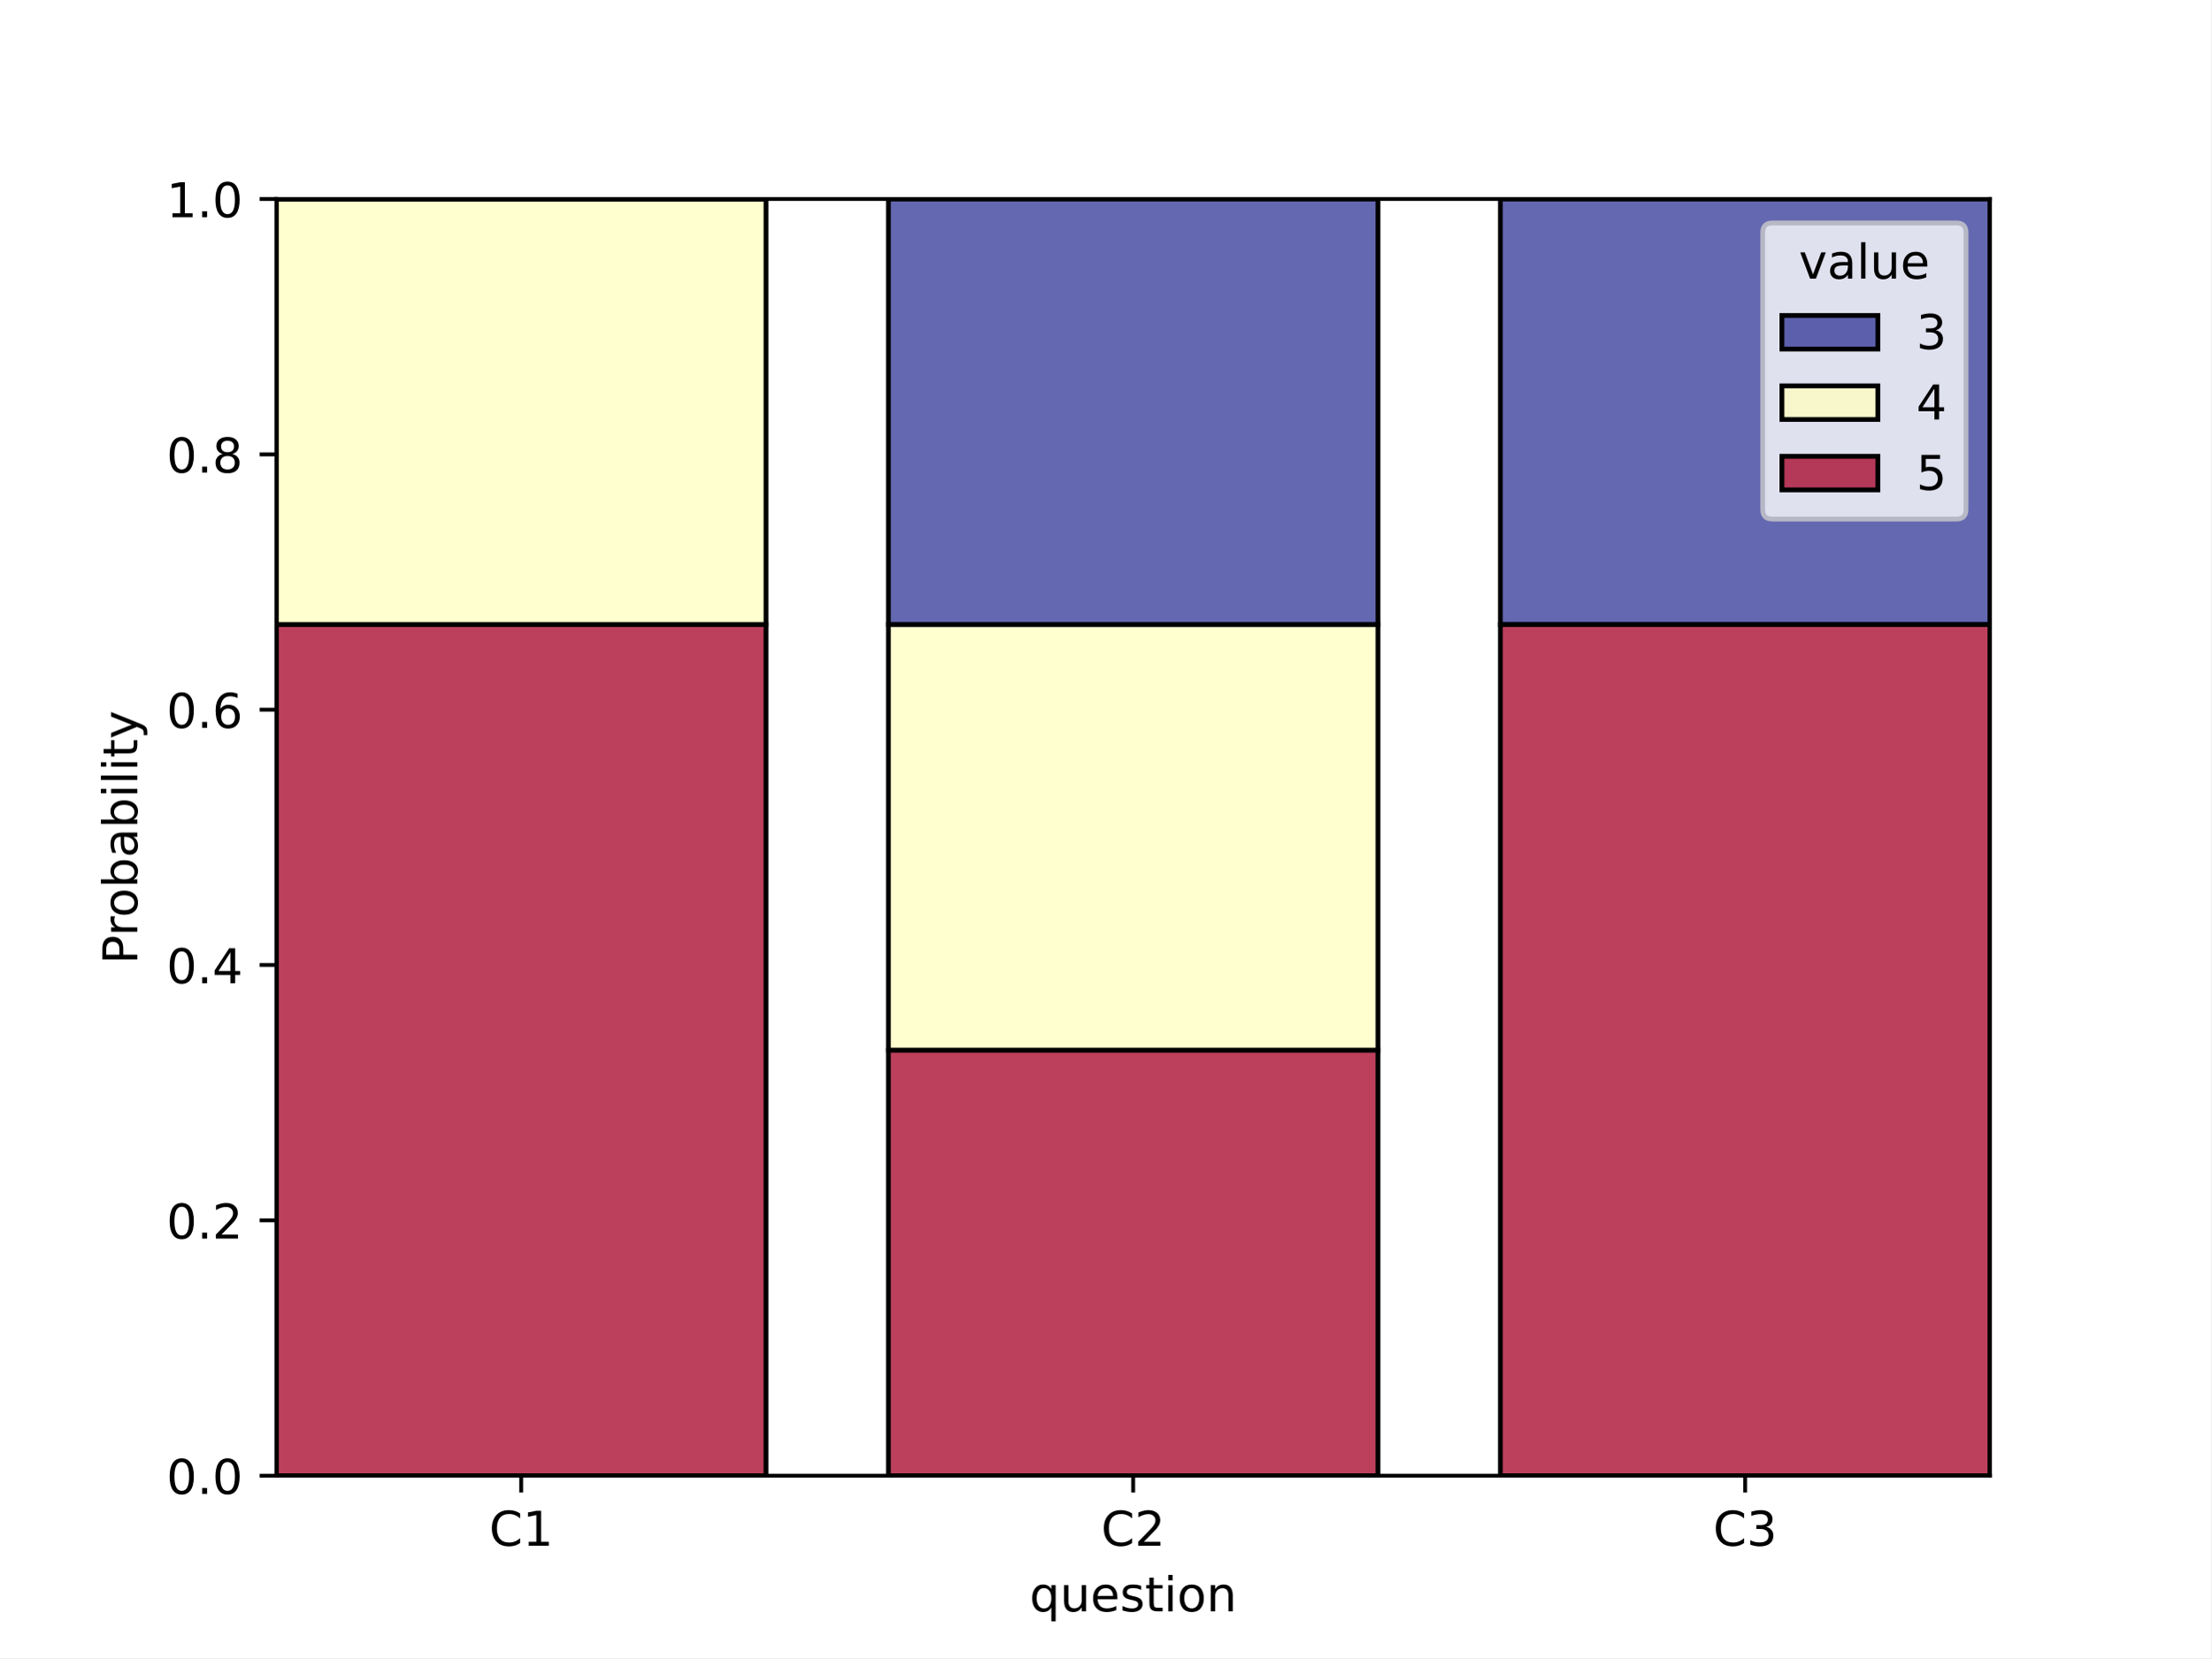
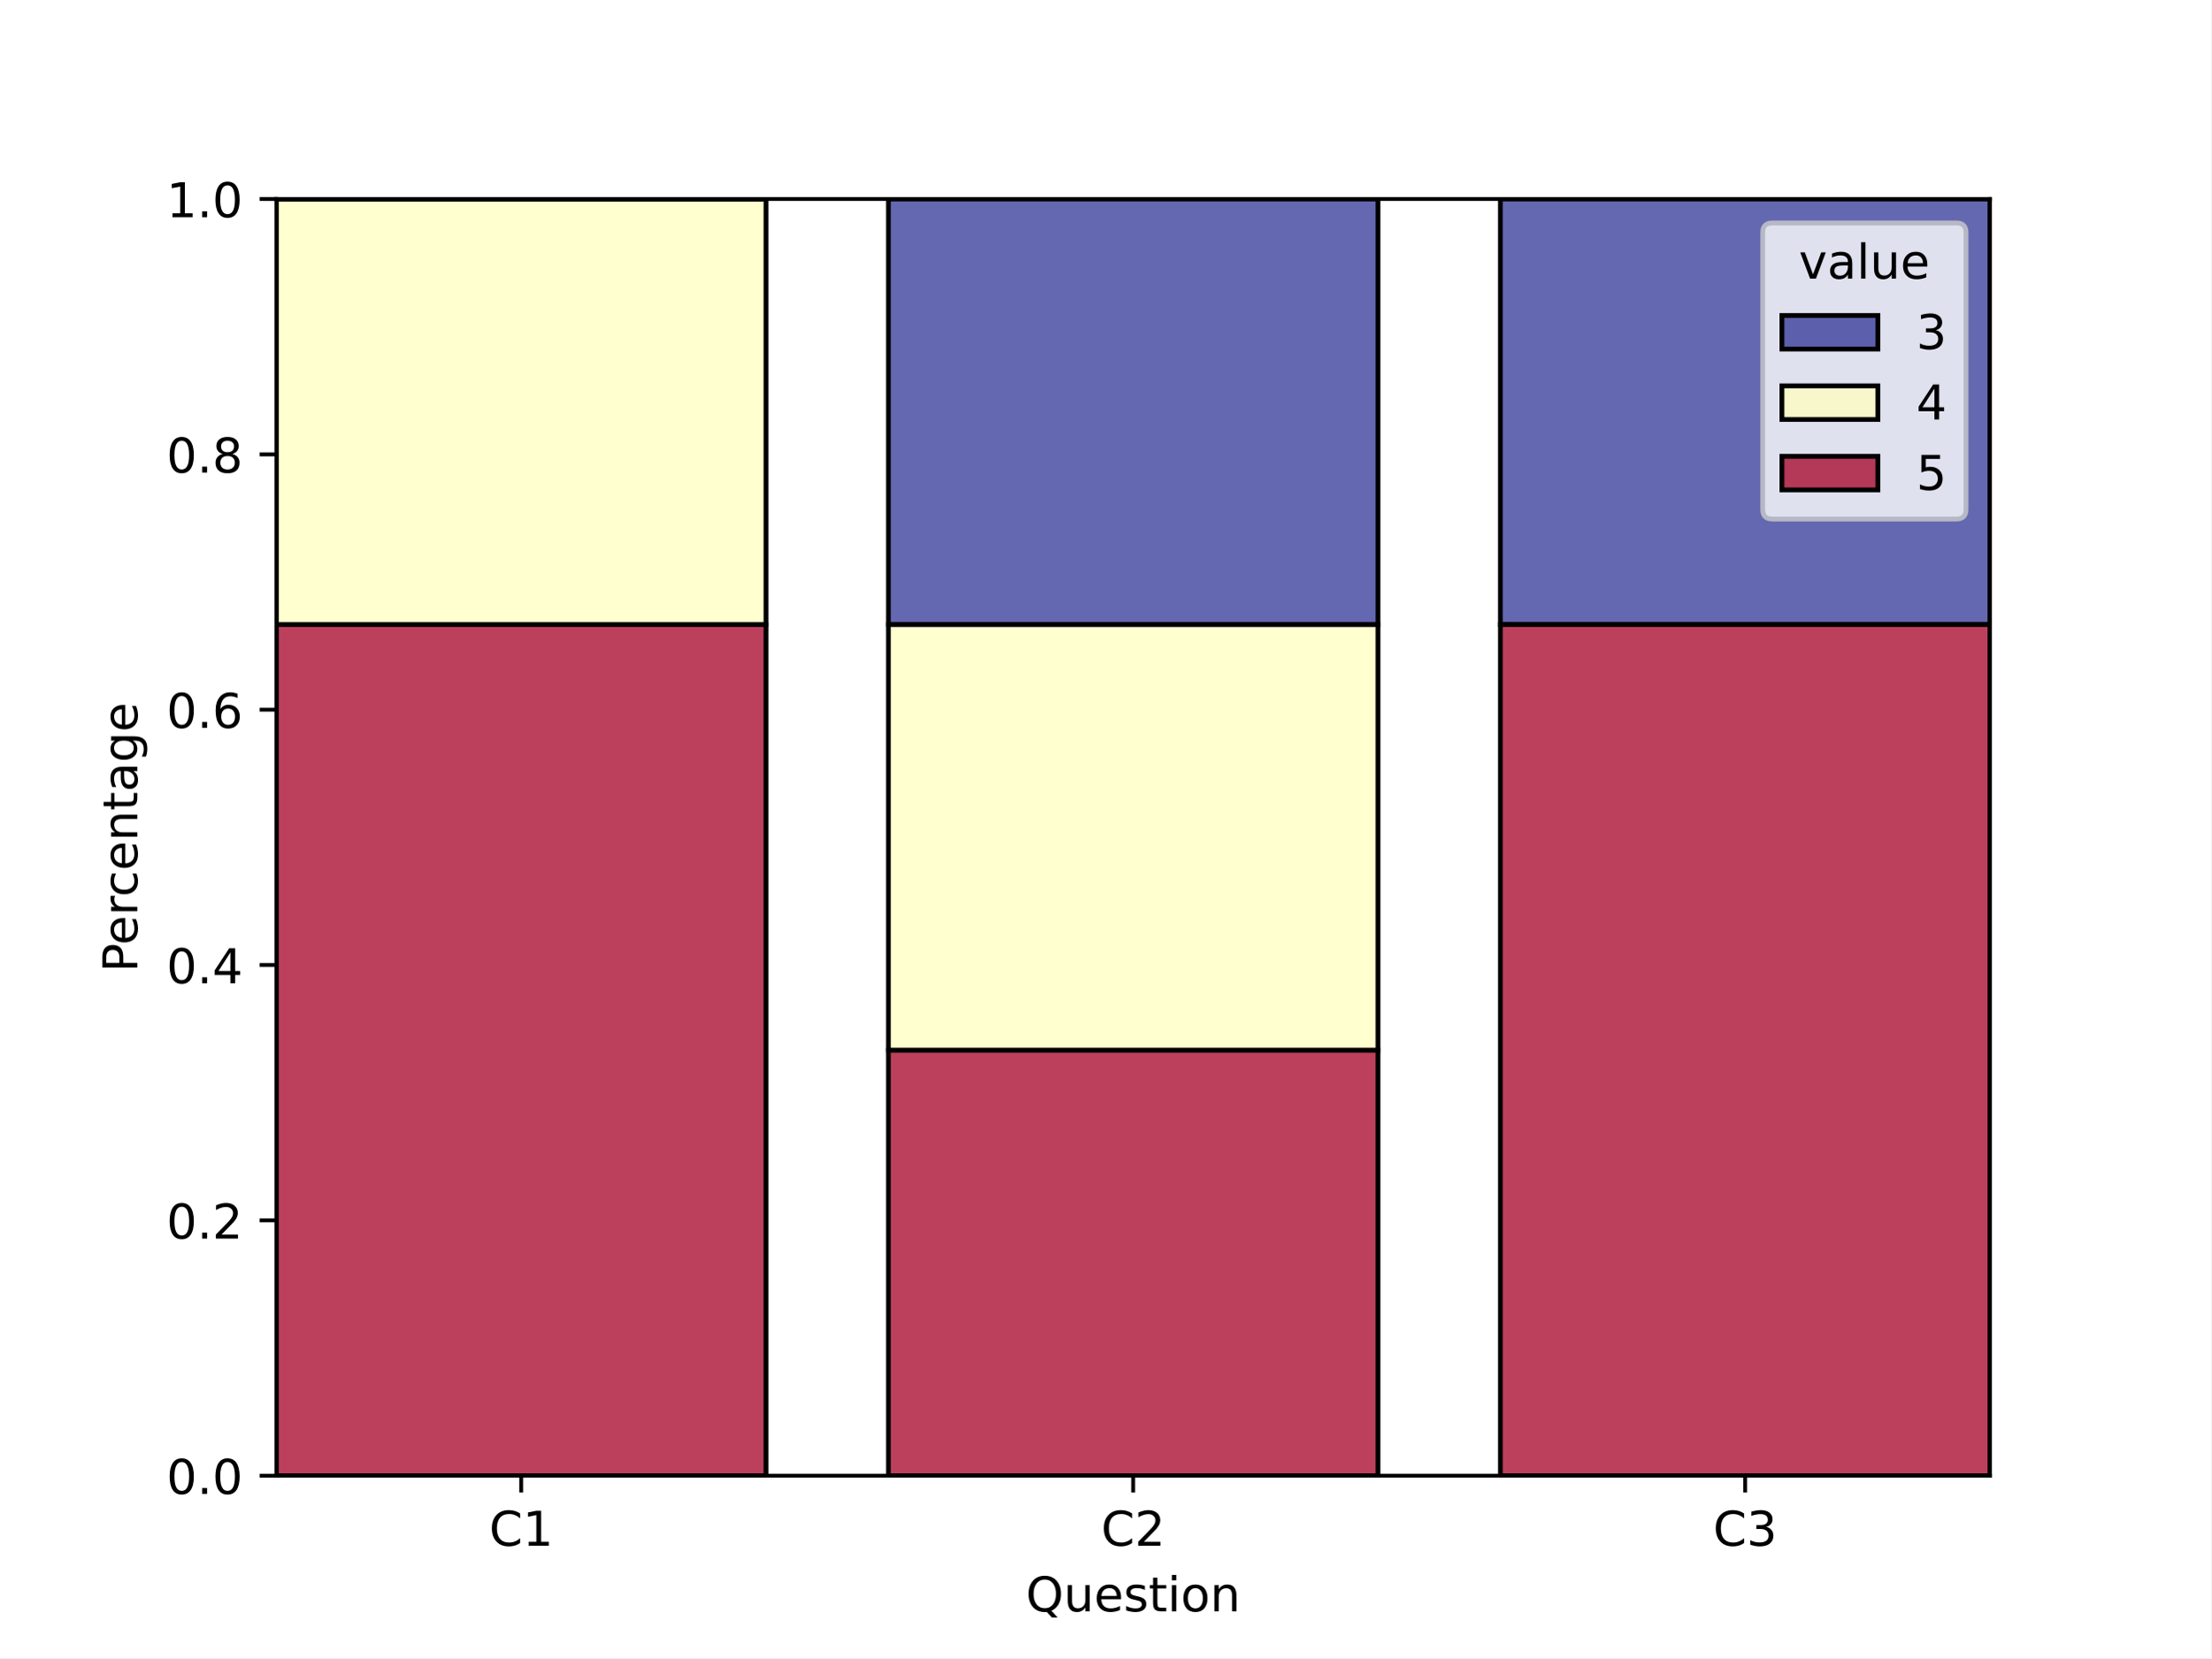
<svg xmlns="http://www.w3.org/2000/svg" xmlns:xlink="http://www.w3.org/1999/xlink" width="460.8pt" height="345.6pt" viewBox="0 0 460.8 345.6" version="1.1">
  <defs>
    <style type="text/css">*{stroke-linejoin: round; stroke-linecap: butt}</style>
  </defs>
  <g id="figure_1">
    <g id="patch_1">
      <path d="M 0 345.6  L 460.8 345.6  L 460.8 0  L 0 0  z " style="fill: #ffffff" />
    </g>
    <g id="axes_1">
      <g id="patch_2">
        <path d="M 57.6 307.584  L 414.72 307.584  L 414.72 41.472  L 57.6 41.472  z " style="fill: #ffffff" />
      </g>
      <g id="patch_3">
-         <path d="M 57.6 307.584  L 159.634 307.584  L 159.634 130.176  L 57.6 130.176  z " clip-path="url(#pd2bc477a8c)" style="fill: #a50026; fill-opacity: 0.75; stroke: #000000; stroke-linejoin: miter" />
+         <path d="M 57.6 307.584  L 159.634 307.584  L 159.634 130.176  L 57.6 130.176  z " clip-path="url(#pfc9e585a41)" style="fill: #a50026; fill-opacity: 0.75; stroke: #000000; stroke-linejoin: miter" />
      </g>
      <g id="patch_4">
-         <path d="M 185.143 307.584  L 287.177 307.584  L 287.177 218.88  L 185.143 218.88  z " clip-path="url(#pd2bc477a8c)" style="fill: #a50026; fill-opacity: 0.75; stroke: #000000; stroke-linejoin: miter" />
+         <path d="M 185.143 307.584  L 287.177 307.584  L 287.177 218.88  L 185.143 218.88  z " clip-path="url(#pfc9e585a41)" style="fill: #a50026; fill-opacity: 0.75; stroke: #000000; stroke-linejoin: miter" />
      </g>
      <g id="patch_5">
-         <path d="M 312.686 307.584  L 414.72 307.584  L 414.72 130.176  L 312.686 130.176  z " clip-path="url(#pd2bc477a8c)" style="fill: #a50026; fill-opacity: 0.75; stroke: #000000; stroke-linejoin: miter" />
+         <path d="M 312.686 307.584  L 414.72 307.584  L 414.72 130.176  L 312.686 130.176  z " clip-path="url(#pfc9e585a41)" style="fill: #a50026; fill-opacity: 0.75; stroke: #000000; stroke-linejoin: miter" />
      </g>
      <g id="patch_6">
-         <path d="M 57.6 130.176  L 159.634 130.176  L 159.634 41.472  L 57.6 41.472  z " clip-path="url(#pd2bc477a8c)" style="fill: #fffebe; fill-opacity: 0.75; stroke: #000000; stroke-linejoin: miter" />
+         <path d="M 57.6 130.176  L 159.634 130.176  L 159.634 41.472  L 57.6 41.472  z " clip-path="url(#pfc9e585a41)" style="fill: #fffebe; fill-opacity: 0.75; stroke: #000000; stroke-linejoin: miter" />
      </g>
      <g id="patch_7">
-         <path d="M 185.143 218.88  L 287.177 218.88  L 287.177 130.176  L 185.143 130.176  z " clip-path="url(#pd2bc477a8c)" style="fill: #fffebe; fill-opacity: 0.75; stroke: #000000; stroke-linejoin: miter" />
+         <path d="M 185.143 218.88  L 287.177 218.88  L 287.177 130.176  L 185.143 130.176  z " clip-path="url(#pfc9e585a41)" style="fill: #fffebe; fill-opacity: 0.75; stroke: #000000; stroke-linejoin: miter" />
      </g>
      <g id="patch_8">
-         <path d="M 312.686 130.176  L 414.72 130.176  L 414.72 130.176  L 312.686 130.176  z " clip-path="url(#pd2bc477a8c)" style="fill: #fffebe; fill-opacity: 0.75; stroke: #000000; stroke-linejoin: miter" />
+         <path d="M 312.686 130.176  L 414.72 130.176  L 414.72 130.176  L 312.686 130.176  z " clip-path="url(#pfc9e585a41)" style="fill: #fffebe; fill-opacity: 0.75; stroke: #000000; stroke-linejoin: miter" />
      </g>
      <g id="patch_9">
-         <path d="M 57.6 41.472  L 159.634 41.472  L 159.634 41.472  L 57.6 41.472  z " clip-path="url(#pd2bc477a8c)" style="fill: #313695; fill-opacity: 0.75; stroke: #000000; stroke-linejoin: miter" />
+         <path d="M 57.6 41.472  L 159.634 41.472  L 159.634 41.472  L 57.6 41.472  z " clip-path="url(#pfc9e585a41)" style="fill: #313695; fill-opacity: 0.75; stroke: #000000; stroke-linejoin: miter" />
      </g>
      <g id="patch_10">
-         <path d="M 185.143 130.176  L 287.177 130.176  L 287.177 41.472  L 185.143 41.472  z " clip-path="url(#pd2bc477a8c)" style="fill: #313695; fill-opacity: 0.75; stroke: #000000; stroke-linejoin: miter" />
+         <path d="M 185.143 130.176  L 287.177 130.176  L 287.177 41.472  L 185.143 41.472  z " clip-path="url(#pfc9e585a41)" style="fill: #313695; fill-opacity: 0.75; stroke: #000000; stroke-linejoin: miter" />
      </g>
      <g id="patch_11">
-         <path d="M 312.686 130.176  L 414.72 130.176  L 414.72 41.472  L 312.686 41.472  z " clip-path="url(#pd2bc477a8c)" style="fill: #313695; fill-opacity: 0.75; stroke: #000000; stroke-linejoin: miter" />
+         <path d="M 312.686 130.176  L 414.72 130.176  L 414.72 41.472  L 312.686 41.472  z " clip-path="url(#pfc9e585a41)" style="fill: #313695; fill-opacity: 0.75; stroke: #000000; stroke-linejoin: miter" />
      </g>
      <g id="matplotlib.axis_1">
        <g id="xtick_1">
          <g id="line2d_1">
            <defs>
-               <path id="m857cfebca3" d="M 0 0  L 0 3.5  " style="stroke: #000000; stroke-width: 0.8" />
-             </defs>
-             <g>
-               <use xlink:href="#m857cfebca3" x="108.617" y="307.584" style="stroke: #000000; stroke-width: 0.8" />
+               <path id="m85cf1f02a7" d="M 0 0  L 0 3.5  " style="stroke: #000000; stroke-width: 0.8" />
+             </defs>
+             <g>
+               <use xlink:href="#m85cf1f02a7" x="108.617" y="307.584" style="stroke: #000000; stroke-width: 0.8" />
            </g>
          </g>
          <g id="text_1">
            <g transform="translate(101.9445 322.1824) scale(0.1 -0.1)">
              <defs>
                <path id="DejaVuSans-43" d="M 4122 4306  L 4122 3641  Q 3803 3938 3442 4084  Q 3081 4231 2675 4231  Q 1875 4231 1450 3742  Q 1025 3253 1025 2328  Q 1025 1406 1450 917  Q 1875 428 2675 428  Q 3081 428 3442 575  Q 3803 722 4122 1019  L 4122 359  Q 3791 134 3420 21  Q 3050 -91 2638 -91  Q 1578 -91 968 557  Q 359 1206 359 2328  Q 359 3453 968 4101  Q 1578 4750 2638 4750  Q 3056 4750 3426 4639  Q 3797 4528 4122 4306  z " transform="scale(0.015625)" />
                <path id="DejaVuSans-31" d="M 794 531  L 1825 531  L 1825 4091  L 703 3866  L 703 4441  L 1819 4666  L 2450 4666  L 2450 531  L 3481 531  L 3481 0  L 794 0  L 794 531  z " transform="scale(0.015625)" />
              </defs>
              <use xlink:href="#DejaVuSans-43" />
              <use xlink:href="#DejaVuSans-31" x="69.824" />
            </g>
          </g>
        </g>
        <g id="xtick_2">
          <g id="line2d_2">
            <g>
-               <use xlink:href="#m857cfebca3" x="236.16" y="307.584" style="stroke: #000000; stroke-width: 0.8" />
+               <use xlink:href="#m85cf1f02a7" x="236.16" y="307.584" style="stroke: #000000; stroke-width: 0.8" />
            </g>
          </g>
          <g id="text_2">
            <g transform="translate(229.4873 322.1824) scale(0.1 -0.1)">
              <defs>
                <path id="DejaVuSans-32" d="M 1228 531  L 3431 531  L 3431 0  L 469 0  L 469 531  Q 828 903 1448 1529  Q 2069 2156 2228 2338  Q 2531 2678 2651 2914  Q 2772 3150 2772 3378  Q 2772 3750 2511 3984  Q 2250 4219 1831 4219  Q 1534 4219 1204 4116  Q 875 4013 500 3803  L 500 4441  Q 881 4594 1212 4672  Q 1544 4750 1819 4750  Q 2544 4750 2975 4387  Q 3406 4025 3406 3419  Q 3406 3131 3298 2873  Q 3191 2616 2906 2266  Q 2828 2175 2409 1742  Q 1991 1309 1228 531  z " transform="scale(0.015625)" />
              </defs>
              <use xlink:href="#DejaVuSans-43" />
              <use xlink:href="#DejaVuSans-32" x="69.824" />
            </g>
          </g>
        </g>
        <g id="xtick_3">
          <g id="line2d_3">
            <g>
-               <use xlink:href="#m857cfebca3" x="363.703" y="307.584" style="stroke: #000000; stroke-width: 0.8" />
+               <use xlink:href="#m85cf1f02a7" x="363.703" y="307.584" style="stroke: #000000; stroke-width: 0.8" />
            </g>
          </g>
          <g id="text_3">
            <g transform="translate(357.0302 322.1824) scale(0.1 -0.1)">
              <defs>
                <path id="DejaVuSans-33" d="M 2597 2516  Q 3050 2419 3304 2112  Q 3559 1806 3559 1356  Q 3559 666 3084 287  Q 2609 -91 1734 -91  Q 1441 -91 1130 -33  Q 819 25 488 141  L 488 750  Q 750 597 1062 519  Q 1375 441 1716 441  Q 2309 441 2620 675  Q 2931 909 2931 1356  Q 2931 1769 2642 2001  Q 2353 2234 1838 2234  L 1294 2234  L 1294 2753  L 1863 2753  Q 2328 2753 2575 2939  Q 2822 3125 2822 3475  Q 2822 3834 2567 4026  Q 2313 4219 1838 4219  Q 1578 4219 1281 4162  Q 984 4106 628 3988  L 628 4550  Q 988 4650 1302 4700  Q 1616 4750 1894 4750  Q 2613 4750 3031 4423  Q 3450 4097 3450 3541  Q 3450 3153 3228 2886  Q 3006 2619 2597 2516  z " transform="scale(0.015625)" />
              </defs>
              <use xlink:href="#DejaVuSans-43" />
              <use xlink:href="#DejaVuSans-33" x="69.824" />
            </g>
          </g>
        </g>
        <g id="text_4">
-           <g transform="translate(214.5584 335.8606) scale(0.1 -0.1)">
-             <defs>
-               <path id="DejaVuSans-71" d="M 947 1747  Q 947 1113 1208 752  Q 1469 391 1925 391  Q 2381 391 2643 752  Q 2906 1113 2906 1747  Q 2906 2381 2643 2742  Q 2381 3103 1925 3103  Q 1469 3103 1208 2742  Q 947 2381 947 1747  z M 2906 525  Q 2725 213 2448 61  Q 2172 -91 1784 -91  Q 1150 -91 751 415  Q 353 922 353 1747  Q 353 2572 751 3078  Q 1150 3584 1784 3584  Q 2172 3584 2448 3432  Q 2725 3281 2906 2969  L 2906 3500  L 3481 3500  L 3481 -1331  L 2906 -1331  L 2906 525  z " transform="scale(0.015625)" />
+           <g transform="translate(213.7967 335.8606) scale(0.1 -0.1)">
+             <defs>
+               <path id="DejaVuSans-51" d="M 2522 4238  Q 1834 4238 1429 3725  Q 1025 3213 1025 2328  Q 1025 1447 1429 934  Q 1834 422 2522 422  Q 3209 422 3611 934  Q 4013 1447 4013 2328  Q 4013 3213 3611 3725  Q 3209 4238 2522 4238  z M 3406 84  L 4238 -825  L 3475 -825  L 2784 -78  Q 2681 -84 2626 -87  Q 2572 -91 2522 -91  Q 1538 -91 948 567  Q 359 1225 359 2328  Q 359 3434 948 4092  Q 1538 4750 2522 4750  Q 3503 4750 4090 4092  Q 4678 3434 4678 2328  Q 4678 1516 4351 937  Q 4025 359 3406 84  z " transform="scale(0.015625)" />
              <path id="DejaVuSans-75" d="M 544 1381  L 544 3500  L 1119 3500  L 1119 1403  Q 1119 906 1312 657  Q 1506 409 1894 409  Q 2359 409 2629 706  Q 2900 1003 2900 1516  L 2900 3500  L 3475 3500  L 3475 0  L 2900 0  L 2900 538  Q 2691 219 2414 64  Q 2138 -91 1772 -91  Q 1169 -91 856 284  Q 544 659 544 1381  z M 1991 3584  L 1991 3584  z " transform="scale(0.015625)" />
              <path id="DejaVuSans-65" d="M 3597 1894  L 3597 1613  L 953 1613  Q 991 1019 1311 708  Q 1631 397 2203 397  Q 2534 397 2845 478  Q 3156 559 3463 722  L 3463 178  Q 3153 47 2828 -22  Q 2503 -91 2169 -91  Q 1331 -91 842 396  Q 353 884 353 1716  Q 353 2575 817 3079  Q 1281 3584 2069 3584  Q 2775 3584 3186 3129  Q 3597 2675 3597 1894  z M 3022 2063  Q 3016 2534 2758 2815  Q 2500 3097 2075 3097  Q 1594 3097 1305 2825  Q 1016 2553 972 2059  L 3022 2063  z " transform="scale(0.015625)" />
              <path id="DejaVuSans-73" d="M 2834 3397  L 2834 2853  Q 2591 2978 2328 3040  Q 2066 3103 1784 3103  Q 1356 3103 1142 2972  Q 928 2841 928 2578  Q 928 2378 1081 2264  Q 1234 2150 1697 2047  L 1894 2003  Q 2506 1872 2764 1633  Q 3022 1394 3022 966  Q 3022 478 2636 193  Q 2250 -91 1575 -91  Q 1294 -91 989 -36  Q 684 19 347 128  L 347 722  Q 666 556 975 473  Q 1284 391 1588 391  Q 1994 391 2212 530  Q 2431 669 2431 922  Q 2431 1156 2273 1281  Q 2116 1406 1581 1522  L 1381 1569  Q 847 1681 609 1914  Q 372 2147 372 2553  Q 372 3047 722 3315  Q 1072 3584 1716 3584  Q 2034 3584 2315 3537  Q 2597 3491 2834 3397  z " transform="scale(0.015625)" />
              <path id="DejaVuSans-74" d="M 1172 4494  L 1172 3500  L 2356 3500  L 2356 3053  L 1172 3053  L 1172 1153  Q 1172 725 1289 603  Q 1406 481 1766 481  L 2356 481  L 2356 0  L 1766 0  Q 1100 0 847 248  Q 594 497 594 1153  L 594 3053  L 172 3053  L 172 3500  L 594 3500  L 594 4494  L 1172 4494  z " transform="scale(0.015625)" />
              <path id="DejaVuSans-69" d="M 603 3500  L 1178 3500  L 1178 0  L 603 0  L 603 3500  z M 603 4863  L 1178 4863  L 1178 4134  L 603 4134  L 603 4863  z " transform="scale(0.015625)" />
              <path id="DejaVuSans-6f" d="M 1959 3097  Q 1497 3097 1228 2736  Q 959 2375 959 1747  Q 959 1119 1226 758  Q 1494 397 1959 397  Q 2419 397 2687 759  Q 2956 1122 2956 1747  Q 2956 2369 2687 2733  Q 2419 3097 1959 3097  z M 1959 3584  Q 2709 3584 3137 3096  Q 3566 2609 3566 1747  Q 3566 888 3137 398  Q 2709 -91 1959 -91  Q 1206 -91 779 398  Q 353 888 353 1747  Q 353 2609 779 3096  Q 1206 3584 1959 3584  z " transform="scale(0.015625)" />
              <path id="DejaVuSans-6e" d="M 3513 2113  L 3513 0  L 2938 0  L 2938 2094  Q 2938 2591 2744 2837  Q 2550 3084 2163 3084  Q 1697 3084 1428 2787  Q 1159 2491 1159 1978  L 1159 0  L 581 0  L 581 3500  L 1159 3500  L 1159 2956  Q 1366 3272 1645 3428  Q 1925 3584 2291 3584  Q 2894 3584 3203 3211  Q 3513 2838 3513 2113  z " transform="scale(0.015625)" />
            </defs>
-             <use xlink:href="#DejaVuSans-71" />
-             <use xlink:href="#DejaVuSans-75" x="63.477" />
-             <use xlink:href="#DejaVuSans-65" x="126.855" />
-             <use xlink:href="#DejaVuSans-73" x="188.379" />
-             <use xlink:href="#DejaVuSans-74" x="240.479" />
-             <use xlink:href="#DejaVuSans-69" x="279.688" />
-             <use xlink:href="#DejaVuSans-6f" x="307.471" />
-             <use xlink:href="#DejaVuSans-6e" x="368.652" />
+             <use xlink:href="#DejaVuSans-51" />
+             <use xlink:href="#DejaVuSans-75" x="78.711" />
+             <use xlink:href="#DejaVuSans-65" x="142.09" />
+             <use xlink:href="#DejaVuSans-73" x="203.613" />
+             <use xlink:href="#DejaVuSans-74" x="255.713" />
+             <use xlink:href="#DejaVuSans-69" x="294.922" />
+             <use xlink:href="#DejaVuSans-6f" x="322.705" />
+             <use xlink:href="#DejaVuSans-6e" x="383.887" />
          </g>
        </g>
      </g>
      <g id="matplotlib.axis_2">
        <g id="ytick_1">
          <g id="line2d_4">
            <defs>
-               <path id="md2870c6580" d="M 0 0  L -3.5 0  " style="stroke: #000000; stroke-width: 0.8" />
-             </defs>
-             <g>
-               <use xlink:href="#md2870c6580" x="57.6" y="307.584" style="stroke: #000000; stroke-width: 0.8" />
+               <path id="med78a07bbb" d="M 0 0  L -3.5 0  " style="stroke: #000000; stroke-width: 0.8" />
+             </defs>
+             <g>
+               <use xlink:href="#med78a07bbb" x="57.6" y="307.584" style="stroke: #000000; stroke-width: 0.8" />
            </g>
          </g>
          <g id="text_5">
            <g transform="translate(34.69687 311.3832) scale(0.1 -0.1)">
              <defs>
                <path id="DejaVuSans-30" d="M 2034 4250  Q 1547 4250 1301 3770  Q 1056 3291 1056 2328  Q 1056 1369 1301 889  Q 1547 409 2034 409  Q 2525 409 2770 889  Q 3016 1369 3016 2328  Q 3016 3291 2770 3770  Q 2525 4250 2034 4250  z M 2034 4750  Q 2819 4750 3233 4129  Q 3647 3509 3647 2328  Q 3647 1150 3233 529  Q 2819 -91 2034 -91  Q 1250 -91 836 529  Q 422 1150 422 2328  Q 422 3509 836 4129  Q 1250 4750 2034 4750  z " transform="scale(0.015625)" />
                <path id="DejaVuSans-2e" d="M 684 794  L 1344 794  L 1344 0  L 684 0  L 684 794  z " transform="scale(0.015625)" />
              </defs>
              <use xlink:href="#DejaVuSans-30" />
              <use xlink:href="#DejaVuSans-2e" x="63.623" />
              <use xlink:href="#DejaVuSans-30" x="95.41" />
            </g>
          </g>
        </g>
        <g id="ytick_2">
          <g id="line2d_5">
            <g>
-               <use xlink:href="#md2870c6580" x="57.6" y="254.362" style="stroke: #000000; stroke-width: 0.8" />
+               <use xlink:href="#med78a07bbb" x="57.6" y="254.362" style="stroke: #000000; stroke-width: 0.8" />
            </g>
          </g>
          <g id="text_6">
            <g transform="translate(34.69687 258.1608) scale(0.1 -0.1)">
              <use xlink:href="#DejaVuSans-30" />
              <use xlink:href="#DejaVuSans-2e" x="63.623" />
              <use xlink:href="#DejaVuSans-32" x="95.41" />
            </g>
          </g>
        </g>
        <g id="ytick_3">
          <g id="line2d_6">
            <g>
-               <use xlink:href="#md2870c6580" x="57.6" y="201.139" style="stroke: #000000; stroke-width: 0.8" />
+               <use xlink:href="#med78a07bbb" x="57.6" y="201.139" style="stroke: #000000; stroke-width: 0.8" />
            </g>
          </g>
          <g id="text_7">
            <g transform="translate(34.69687 204.9384) scale(0.1 -0.1)">
              <defs>
                <path id="DejaVuSans-34" d="M 2419 4116  L 825 1625  L 2419 1625  L 2419 4116  z M 2253 4666  L 3047 4666  L 3047 1625  L 3713 1625  L 3713 1100  L 3047 1100  L 3047 0  L 2419 0  L 2419 1100  L 313 1100  L 313 1709  L 2253 4666  z " transform="scale(0.015625)" />
              </defs>
              <use xlink:href="#DejaVuSans-30" />
              <use xlink:href="#DejaVuSans-2e" x="63.623" />
              <use xlink:href="#DejaVuSans-34" x="95.41" />
            </g>
          </g>
        </g>
        <g id="ytick_4">
          <g id="line2d_7">
            <g>
-               <use xlink:href="#md2870c6580" x="57.6" y="147.917" style="stroke: #000000; stroke-width: 0.8" />
+               <use xlink:href="#med78a07bbb" x="57.6" y="147.917" style="stroke: #000000; stroke-width: 0.8" />
            </g>
          </g>
          <g id="text_8">
            <g transform="translate(34.69687 151.716) scale(0.1 -0.1)">
              <defs>
                <path id="DejaVuSans-36" d="M 2113 2584  Q 1688 2584 1439 2293  Q 1191 2003 1191 1497  Q 1191 994 1439 701  Q 1688 409 2113 409  Q 2538 409 2786 701  Q 3034 994 3034 1497  Q 3034 2003 2786 2293  Q 2538 2584 2113 2584  z M 3366 4563  L 3366 3988  Q 3128 4100 2886 4159  Q 2644 4219 2406 4219  Q 1781 4219 1451 3797  Q 1122 3375 1075 2522  Q 1259 2794 1537 2939  Q 1816 3084 2150 3084  Q 2853 3084 3261 2657  Q 3669 2231 3669 1497  Q 3669 778 3244 343  Q 2819 -91 2113 -91  Q 1303 -91 875 529  Q 447 1150 447 2328  Q 447 3434 972 4092  Q 1497 4750 2381 4750  Q 2619 4750 2861 4703  Q 3103 4656 3366 4563  z " transform="scale(0.015625)" />
              </defs>
              <use xlink:href="#DejaVuSans-30" />
              <use xlink:href="#DejaVuSans-2e" x="63.623" />
              <use xlink:href="#DejaVuSans-36" x="95.41" />
            </g>
          </g>
        </g>
        <g id="ytick_5">
          <g id="line2d_8">
            <g>
-               <use xlink:href="#md2870c6580" x="57.6" y="94.694" style="stroke: #000000; stroke-width: 0.8" />
+               <use xlink:href="#med78a07bbb" x="57.6" y="94.694" style="stroke: #000000; stroke-width: 0.8" />
            </g>
          </g>
          <g id="text_9">
            <g transform="translate(34.69687 98.49362) scale(0.1 -0.1)">
              <defs>
                <path id="DejaVuSans-38" d="M 2034 2216  Q 1584 2216 1326 1975  Q 1069 1734 1069 1313  Q 1069 891 1326 650  Q 1584 409 2034 409  Q 2484 409 2743 651  Q 3003 894 3003 1313  Q 3003 1734 2745 1975  Q 2488 2216 2034 2216  z M 1403 2484  Q 997 2584 770 2862  Q 544 3141 544 3541  Q 544 4100 942 4425  Q 1341 4750 2034 4750  Q 2731 4750 3128 4425  Q 3525 4100 3525 3541  Q 3525 3141 3298 2862  Q 3072 2584 2669 2484  Q 3125 2378 3379 2068  Q 3634 1759 3634 1313  Q 3634 634 3220 271  Q 2806 -91 2034 -91  Q 1263 -91 848 271  Q 434 634 434 1313  Q 434 1759 690 2068  Q 947 2378 1403 2484  z M 1172 3481  Q 1172 3119 1398 2916  Q 1625 2713 2034 2713  Q 2441 2713 2670 2916  Q 2900 3119 2900 3481  Q 2900 3844 2670 4047  Q 2441 4250 2034 4250  Q 1625 4250 1398 4047  Q 1172 3844 1172 3481  z " transform="scale(0.015625)" />
              </defs>
              <use xlink:href="#DejaVuSans-30" />
              <use xlink:href="#DejaVuSans-2e" x="63.623" />
              <use xlink:href="#DejaVuSans-38" x="95.41" />
            </g>
          </g>
        </g>
        <g id="ytick_6">
          <g id="line2d_9">
            <g>
-               <use xlink:href="#md2870c6580" x="57.6" y="41.472" style="stroke: #000000; stroke-width: 0.8" />
+               <use xlink:href="#med78a07bbb" x="57.6" y="41.472" style="stroke: #000000; stroke-width: 0.8" />
            </g>
          </g>
          <g id="text_10">
            <g transform="translate(34.69687 45.27122) scale(0.1 -0.1)">
              <use xlink:href="#DejaVuSans-31" />
              <use xlink:href="#DejaVuSans-2e" x="63.623" />
              <use xlink:href="#DejaVuSans-30" x="95.41" />
            </g>
          </g>
        </g>
        <g id="text_11">
-           <g transform="translate(28.61719 200.9569) rotate(-90) scale(0.1 -0.1)">
+           <g transform="translate(28.61719 202.6507) rotate(-90) scale(0.1 -0.1)">
            <defs>
              <path id="DejaVuSans-50" d="M 1259 4147  L 1259 2394  L 2053 2394  Q 2494 2394 2734 2622  Q 2975 2850 2975 3272  Q 2975 3691 2734 3919  Q 2494 4147 2053 4147  L 1259 4147  z M 628 4666  L 2053 4666  Q 2838 4666 3239 4311  Q 3641 3956 3641 3272  Q 3641 2581 3239 2228  Q 2838 1875 2053 1875  L 1259 1875  L 1259 0  L 628 0  L 628 4666  z " transform="scale(0.015625)" />
              <path id="DejaVuSans-72" d="M 2631 2963  Q 2534 3019 2420 3045  Q 2306 3072 2169 3072  Q 1681 3072 1420 2755  Q 1159 2438 1159 1844  L 1159 0  L 581 0  L 581 3500  L 1159 3500  L 1159 2956  Q 1341 3275 1631 3429  Q 1922 3584 2338 3584  Q 2397 3584 2469 3576  Q 2541 3569 2628 3553  L 2631 2963  z " transform="scale(0.015625)" />
-               <path id="DejaVuSans-62" d="M 3116 1747  Q 3116 2381 2855 2742  Q 2594 3103 2138 3103  Q 1681 3103 1420 2742  Q 1159 2381 1159 1747  Q 1159 1113 1420 752  Q 1681 391 2138 391  Q 2594 391 2855 752  Q 3116 1113 3116 1747  z M 1159 2969  Q 1341 3281 1617 3432  Q 1894 3584 2278 3584  Q 2916 3584 3314 3078  Q 3713 2572 3713 1747  Q 3713 922 3314 415  Q 2916 -91 2278 -91  Q 1894 -91 1617 61  Q 1341 213 1159 525  L 1159 0  L 581 0  L 581 4863  L 1159 4863  L 1159 2969  z " transform="scale(0.015625)" />
+               <path id="DejaVuSans-63" d="M 3122 3366  L 3122 2828  Q 2878 2963 2633 3030  Q 2388 3097 2138 3097  Q 1578 3097 1268 2742  Q 959 2388 959 1747  Q 959 1106 1268 751  Q 1578 397 2138 397  Q 2388 397 2633 464  Q 2878 531 3122 666  L 3122 134  Q 2881 22 2623 -34  Q 2366 -91 2075 -91  Q 1284 -91 818 406  Q 353 903 353 1747  Q 353 2603 823 3093  Q 1294 3584 2113 3584  Q 2378 3584 2631 3529  Q 2884 3475 3122 3366  z " transform="scale(0.015625)" />
              <path id="DejaVuSans-61" d="M 2194 1759  Q 1497 1759 1228 1600  Q 959 1441 959 1056  Q 959 750 1161 570  Q 1363 391 1709 391  Q 2188 391 2477 730  Q 2766 1069 2766 1631  L 2766 1759  L 2194 1759  z M 3341 1997  L 3341 0  L 2766 0  L 2766 531  Q 2569 213 2275 61  Q 1981 -91 1556 -91  Q 1019 -91 701 211  Q 384 513 384 1019  Q 384 1609 779 1909  Q 1175 2209 1959 2209  L 2766 2209  L 2766 2266  Q 2766 2663 2505 2880  Q 2244 3097 1772 3097  Q 1472 3097 1187 3025  Q 903 2953 641 2809  L 641 3341  Q 956 3463 1253 3523  Q 1550 3584 1831 3584  Q 2591 3584 2966 3190  Q 3341 2797 3341 1997  z " transform="scale(0.015625)" />
-               <path id="DejaVuSans-6c" d="M 603 4863  L 1178 4863  L 1178 0  L 603 0  L 603 4863  z " transform="scale(0.015625)" />
-               <path id="DejaVuSans-79" d="M 2059 -325  Q 1816 -950 1584 -1140  Q 1353 -1331 966 -1331  L 506 -1331  L 506 -850  L 844 -850  Q 1081 -850 1212 -737  Q 1344 -625 1503 -206  L 1606 56  L 191 3500  L 800 3500  L 1894 763  L 2988 3500  L 3597 3500  L 2059 -325  z " transform="scale(0.015625)" />
+               <path id="DejaVuSans-67" d="M 2906 1791  Q 2906 2416 2648 2759  Q 2391 3103 1925 3103  Q 1463 3103 1205 2759  Q 947 2416 947 1791  Q 947 1169 1205 825  Q 1463 481 1925 481  Q 2391 481 2648 825  Q 2906 1169 2906 1791  z M 3481 434  Q 3481 -459 3084 -895  Q 2688 -1331 1869 -1331  Q 1566 -1331 1297 -1286  Q 1028 -1241 775 -1147  L 775 -588  Q 1028 -725 1275 -790  Q 1522 -856 1778 -856  Q 2344 -856 2625 -561  Q 2906 -266 2906 331  L 2906 616  Q 2728 306 2450 153  Q 2172 0 1784 0  Q 1141 0 747 490  Q 353 981 353 1791  Q 353 2603 747 3093  Q 1141 3584 1784 3584  Q 2172 3584 2450 3431  Q 2728 3278 2906 2969  L 2906 3500  L 3481 3500  L 3481 434  z " transform="scale(0.015625)" />
            </defs>
            <use xlink:href="#DejaVuSans-50" />
-             <use xlink:href="#DejaVuSans-72" x="58.553" />
-             <use xlink:href="#DejaVuSans-6f" x="97.416" />
-             <use xlink:href="#DejaVuSans-62" x="158.598" />
-             <use xlink:href="#DejaVuSans-61" x="222.074" />
-             <use xlink:href="#DejaVuSans-62" x="283.354" />
-             <use xlink:href="#DejaVuSans-69" x="346.83" />
-             <use xlink:href="#DejaVuSans-6c" x="374.613" />
-             <use xlink:href="#DejaVuSans-69" x="402.396" />
-             <use xlink:href="#DejaVuSans-74" x="430.18" />
-             <use xlink:href="#DejaVuSans-79" x="469.389" />
+             <use xlink:href="#DejaVuSans-65" x="56.678" />
+             <use xlink:href="#DejaVuSans-72" x="118.201" />
+             <use xlink:href="#DejaVuSans-63" x="157.064" />
+             <use xlink:href="#DejaVuSans-65" x="212.045" />
+             <use xlink:href="#DejaVuSans-6e" x="273.568" />
+             <use xlink:href="#DejaVuSans-74" x="336.947" />
+             <use xlink:href="#DejaVuSans-61" x="376.156" />
+             <use xlink:href="#DejaVuSans-67" x="437.436" />
+             <use xlink:href="#DejaVuSans-65" x="500.912" />
          </g>
        </g>
      </g>
      <g id="patch_12">
        <path d="M 57.6 307.584  L 57.6 41.472  " style="fill: none; stroke: #000000; stroke-width: 0.8; stroke-linejoin: miter; stroke-linecap: square" />
      </g>
      <g id="patch_13">
        <path d="M 414.72 307.584  L 414.72 41.472  " style="fill: none; stroke: #000000; stroke-width: 0.8; stroke-linejoin: miter; stroke-linecap: square" />
      </g>
      <g id="patch_14">
        <path d="M 57.6 307.584  L 414.72 307.584  " style="fill: none; stroke: #000000; stroke-width: 0.8; stroke-linejoin: miter; stroke-linecap: square" />
      </g>
      <g id="patch_15">
        <path d="M 57.6 41.472  L 414.72 41.472  " style="fill: none; stroke: #000000; stroke-width: 0.8; stroke-linejoin: miter; stroke-linecap: square" />
      </g>
      <g id="legend_1">
        <g id="patch_16">
          <path d="M 369.358 108.184  L 407.72 108.184  Q 409.72 108.184 409.72 106.184  L 409.72 48.472  Q 409.72 46.472 407.72 46.472  L 369.358 46.472  Q 367.358 46.472 367.358 48.472  L 367.358 106.184  Q 367.358 108.184 369.358 108.184  z " style="fill: #ffffff; opacity: 0.8; stroke: #cccccc; stroke-linejoin: miter" />
        </g>
        <g id="text_12">
          <g transform="translate(374.8809 58.07044) scale(0.1 -0.1)">
            <defs>
              <path id="DejaVuSans-76" d="M 191 3500  L 800 3500  L 1894 563  L 2988 3500  L 3597 3500  L 2284 0  L 1503 0  L 191 3500  z " transform="scale(0.015625)" />
+               <path id="DejaVuSans-6c" d="M 603 4863  L 1178 4863  L 1178 0  L 603 0  L 603 4863  z " transform="scale(0.015625)" />
            </defs>
            <use xlink:href="#DejaVuSans-76" />
            <use xlink:href="#DejaVuSans-61" x="59.18" />
            <use xlink:href="#DejaVuSans-6c" x="120.459" />
            <use xlink:href="#DejaVuSans-75" x="148.242" />
            <use xlink:href="#DejaVuSans-65" x="211.621" />
          </g>
        </g>
        <g id="patch_17">
          <path d="M 371.358 72.749  L 391.358 72.749  L 391.358 65.749  L 371.358 65.749  z " style="fill: #313695; fill-opacity: 0.75; stroke: #000000; stroke-linejoin: miter" />
        </g>
        <g id="text_13">
          <g transform="translate(399.3575 72.74856) scale(0.1 -0.1)">
            <use xlink:href="#DejaVuSans-33" />
          </g>
        </g>
        <g id="patch_18">
          <path d="M 371.358 87.427  L 391.358 87.427  L 391.358 80.427  L 371.358 80.427  z " style="fill: #fffebe; fill-opacity: 0.75; stroke: #000000; stroke-linejoin: miter" />
        </g>
        <g id="text_14">
          <g transform="translate(399.3575 87.42669) scale(0.1 -0.1)">
            <use xlink:href="#DejaVuSans-34" />
          </g>
        </g>
        <g id="patch_19">
          <path d="M 371.358 102.105  L 391.358 102.105  L 391.358 95.105  L 371.358 95.105  z " style="fill: #a50026; fill-opacity: 0.75; stroke: #000000; stroke-linejoin: miter" />
        </g>
        <g id="text_15">
          <g transform="translate(399.3575 102.1048) scale(0.1 -0.1)">
            <defs>
              <path id="DejaVuSans-35" d="M 691 4666  L 3169 4666  L 3169 4134  L 1269 4134  L 1269 2991  Q 1406 3038 1543 3061  Q 1681 3084 1819 3084  Q 2600 3084 3056 2656  Q 3513 2228 3513 1497  Q 3513 744 3044 326  Q 2575 -91 1722 -91  Q 1428 -91 1123 -41  Q 819 9 494 109  L 494 744  Q 775 591 1075 516  Q 1375 441 1709 441  Q 2250 441 2565 725  Q 2881 1009 2881 1497  Q 2881 1984 2565 2268  Q 2250 2553 1709 2553  Q 1456 2553 1204 2497  Q 953 2441 691 2322  L 691 4666  z " transform="scale(0.015625)" />
            </defs>
            <use xlink:href="#DejaVuSans-35" />
          </g>
        </g>
      </g>
    </g>
  </g>
  <defs>
-     <clipPath id="pd2bc477a8c">
+     <clipPath id="pfc9e585a41">
      <rect x="57.6" y="41.472" width="357.12" height="266.112" />
    </clipPath>
  </defs>
</svg>
